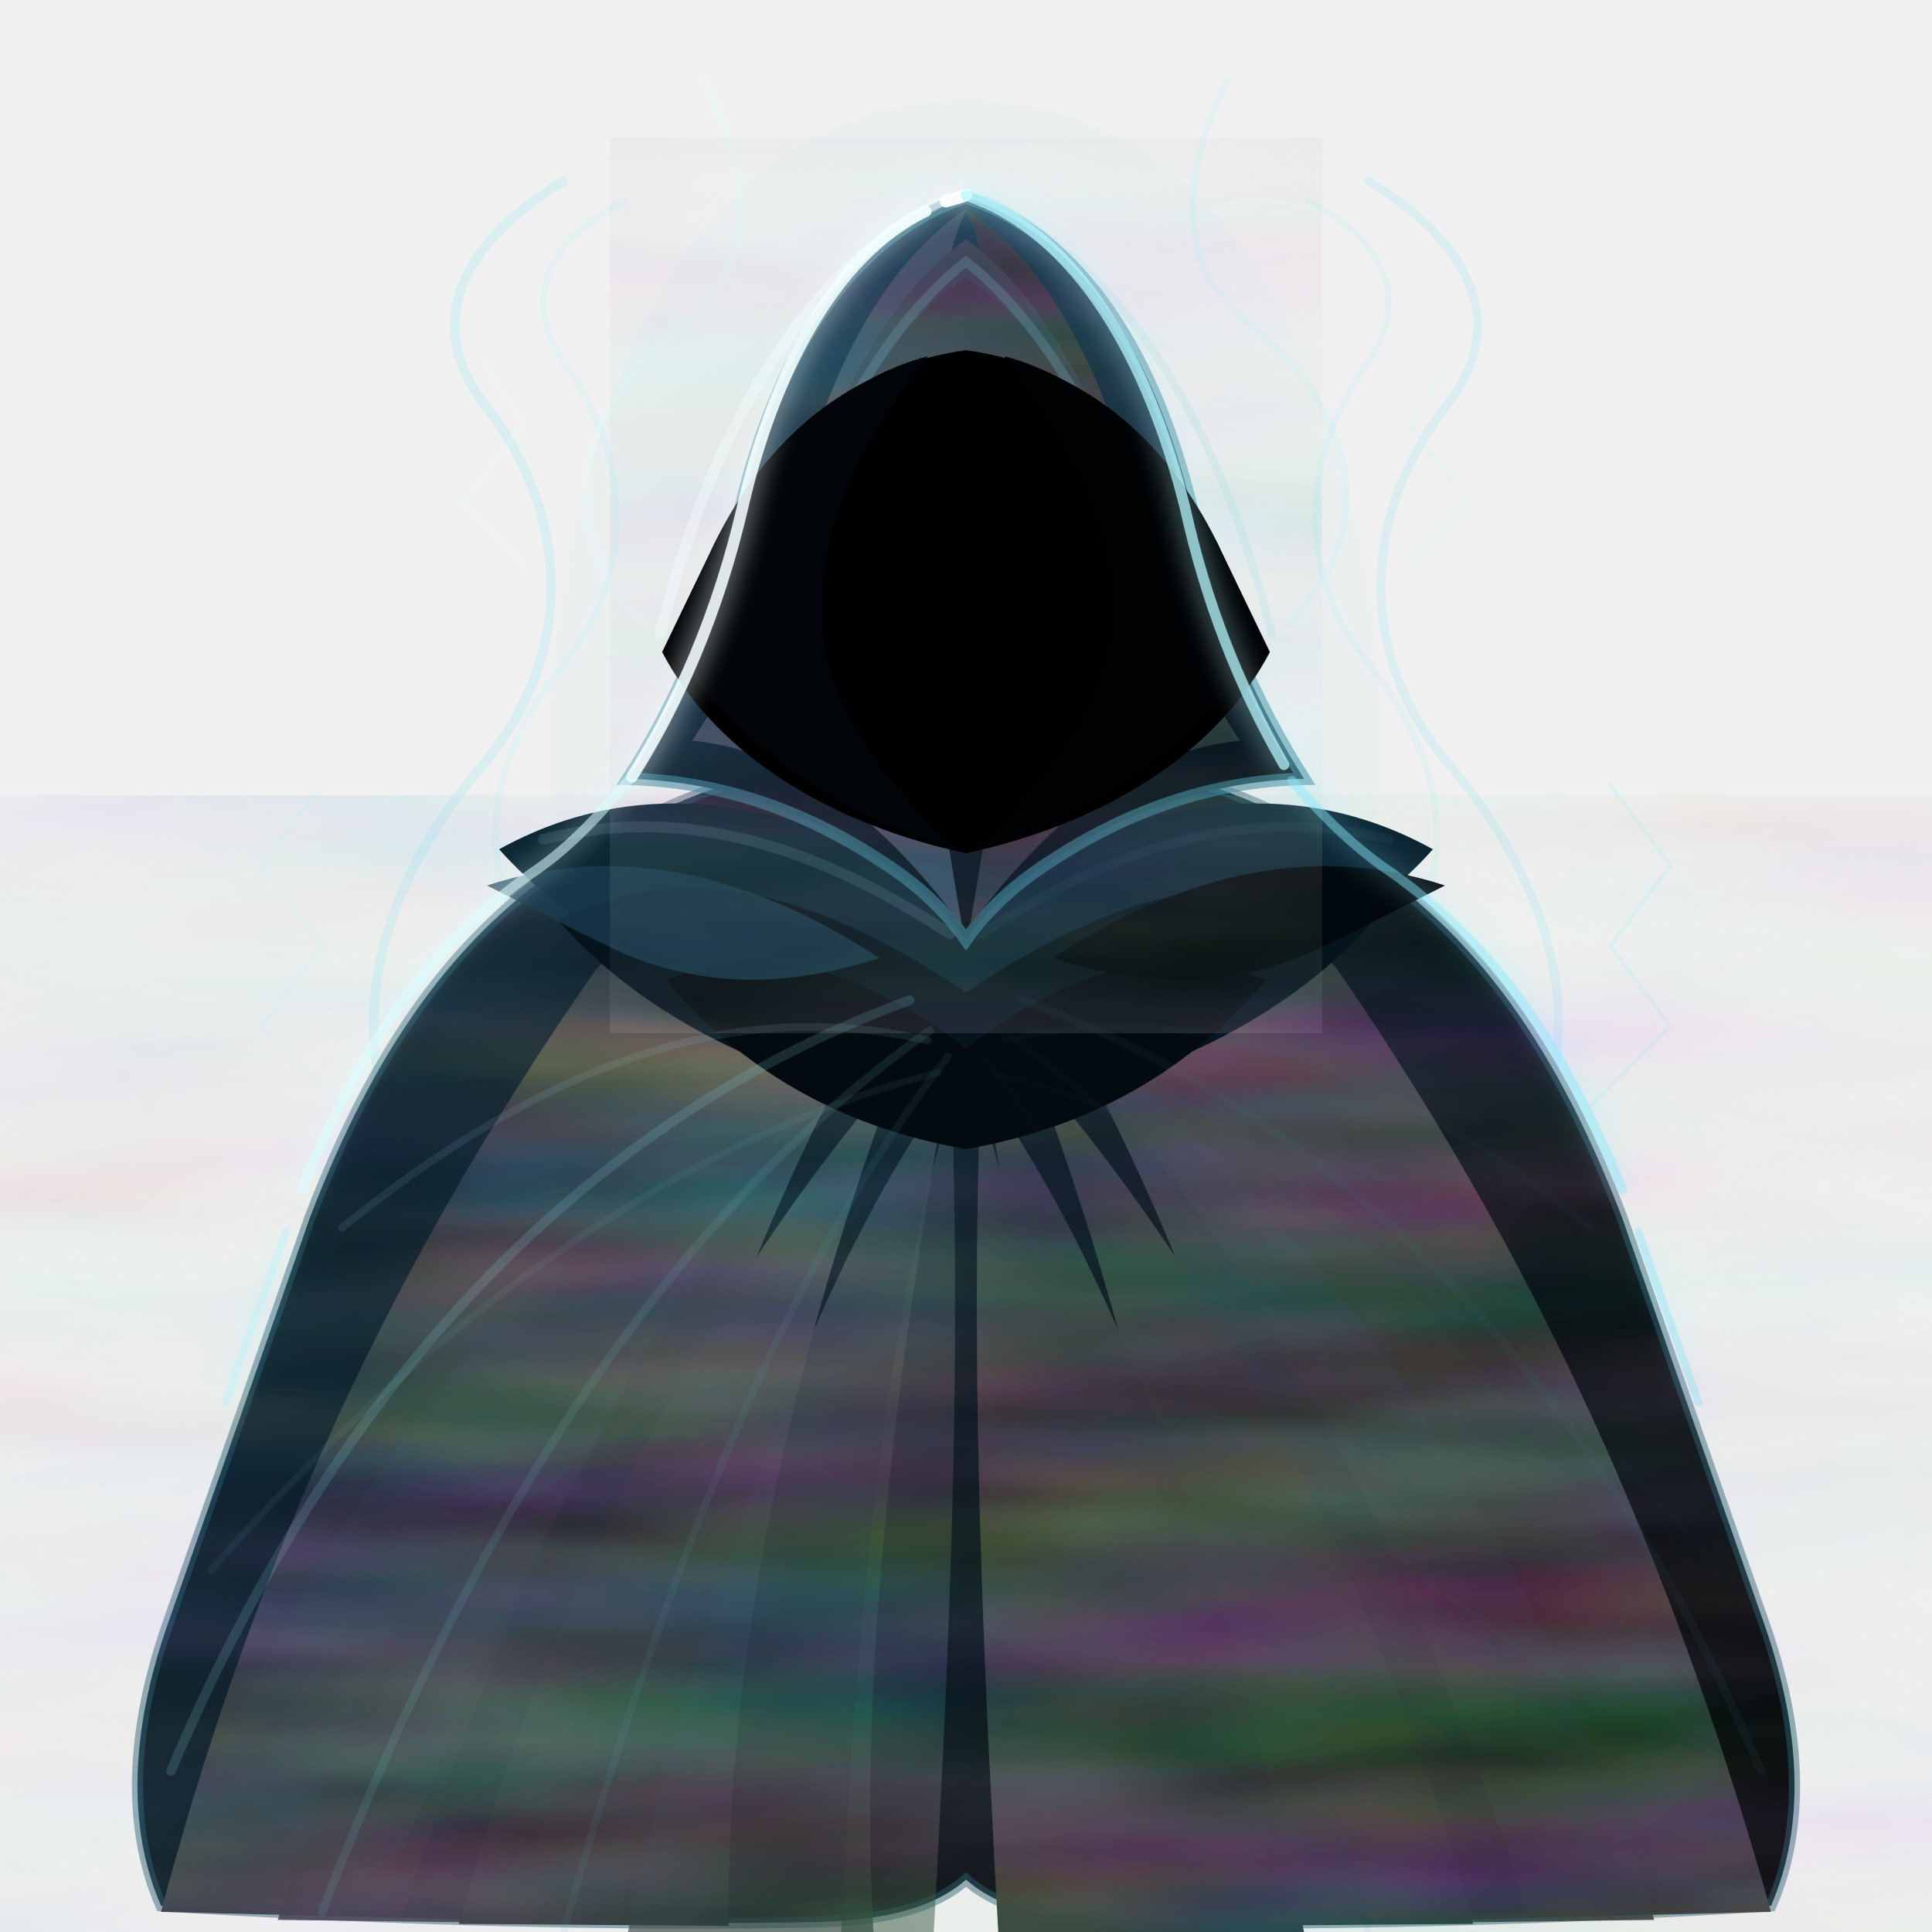
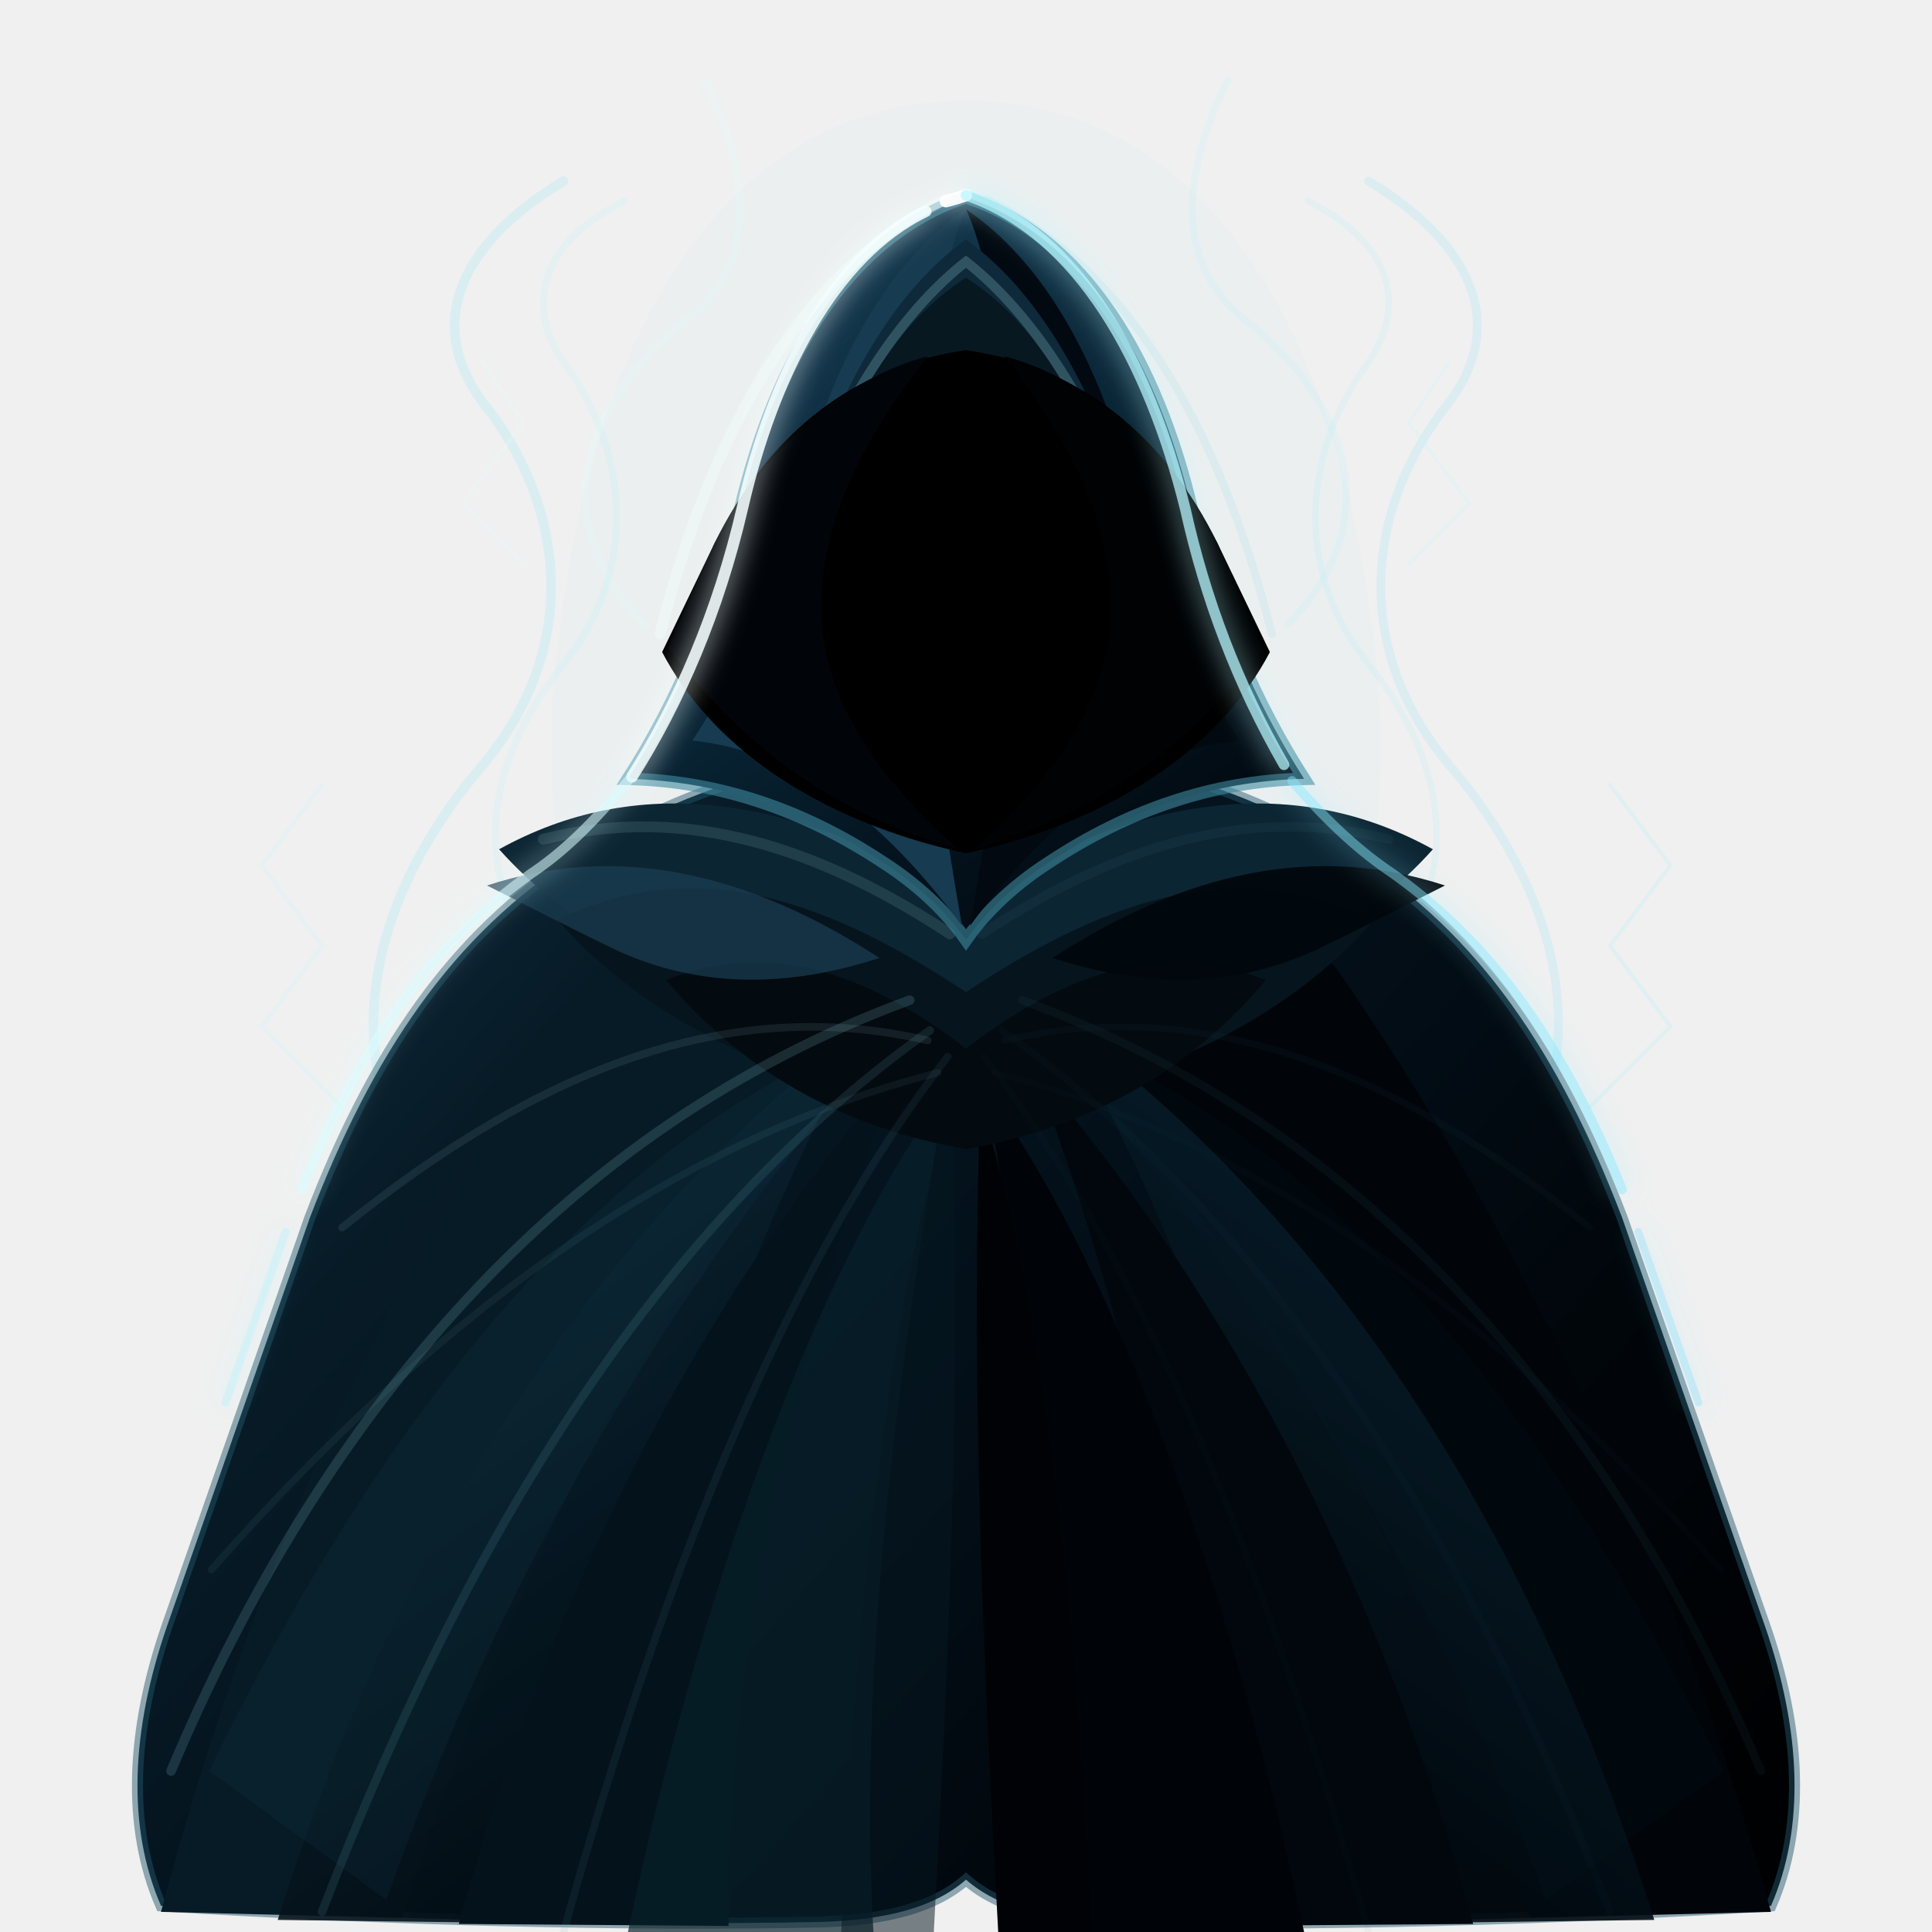
<svg xmlns="http://www.w3.org/2000/svg" viewBox="0 0 96 96" role="img" aria-labelledby="t d" data-brand-vector-source="canonical-reference-v2-reset-v9-7">
  <defs>
    <linearGradient id="cloak" x1="15" y1="39" x2="80" y2="96" gradientUnits="userSpaceOnUse">
      <stop stop-color="#102c3d" />
      <stop offset=".2" stop-color="#071b27" />
      <stop offset=".48" stop-color="#03101a" />
      <stop offset=".76" stop-color="#01060b" />
      <stop offset="1" stop-color="#000103" />
    </linearGradient>
    <linearGradient id="hood" x1="34" y1="9" x2="62" y2="48" gradientUnits="userSpaceOnUse">
      <stop stop-color="#204b61" />
      <stop offset=".22" stop-color="#123449" />
      <stop offset=".48" stop-color="#082333" />
      <stop offset=".75" stop-color="#03101a" />
      <stop offset="1" stop-color="#000307" />
    </linearGradient>
    <linearGradient id="foldLeft" x1="9" y1="47" x2="46" y2="96" gradientUnits="userSpaceOnUse">
      <stop stop-color="#173b4e" />
      <stop offset=".32" stop-color="#0a2432" />
      <stop offset=".68" stop-color="#04121b" />
      <stop offset="1" stop-color="#010409" />
    </linearGradient>
    <linearGradient id="foldRight" x1="87" y1="47" x2="50" y2="96" gradientUnits="userSpaceOnUse">
      <stop stop-color="#0f2b3a" />
      <stop offset=".32" stop-color="#071c28" />
      <stop offset=".7" stop-color="#020c13" />
      <stop offset="1" stop-color="#000205" />
    </linearGradient>
+     <radialGradient id="aura" cx="50%" cy="34%" r="54%">
+       <stop offset=".08" stop-color="#ecffff" stop-opacity=".46" />
+       <stop offset=".3" stop-color="#7deeff" stop-opacity=".33" />
+       <stop offset=".58" stop-color="#25cafa" stop-opacity=".18" />
+       <stop offset="1" stop-color="#006da9" stop-opacity="0" />
+     </radialGradient>
+     <filter id="mist" x="-80%" y="-80%" width="260%" height="260%">
+       <feGaussianBlur stdDeviation="4.2" />
+     </filter>
+     <filter id="soft" x="-80%" y="-80%" width="260%" height="260%">
+       <feGaussianBlur stdDeviation="1.25" />
+     </filter>
    <filter id="glow" x="-140%" y="-140%" width="380%" height="380%">
      <feGaussianBlur stdDeviation=".65" result="b" />
      <feMerge>
        <feMergeNode in="b" />
        <feMergeNode in="SourceGraphic" />
      </feMerge>
-     </filter>
-     <filter id="cloth" x="-15%" y="-10%" width="130%" height="125%">
-       <feTurbulence type="fractalNoise" baseFrequency=".035 .18" numOctaves="3" seed="23" result="noise" />
-       <feColorMatrix in="noise" values="1 0 0 0 0  0 1 0 0 .06  0 0 1 0 .10  0 0 0 .22 0" result="tint" />
-       <feBlend in="SourceGraphic" in2="tint" mode="screen" />
    </filter>
  </defs>
  <g data-brand-atmosphere="" aria-hidden="true">
    <path d="M48 5C37 5 30 15 28 30C26 42 29 52 36 59C39 62 43 64 48 65C53 64 57 62 60 59C67 52 70 42 68 30C66 15 59 5 48 5Z" fill="#39d4ff" fill-opacity=".025" />
    <path d="M23 61C16 54 18 45 24 38C29 32 28 25 24 20C21 16 23 12 28 9" fill="none" stroke="#69e5ff" stroke-opacity=".16" stroke-width=".48" stroke-linecap="round" />
    <path d="M73 61C80 54 78 45 72 38C67 32 68 25 72 20C75 16 73 12 68 9" fill="none" stroke="#55ddff" stroke-opacity=".13" stroke-width=".44" stroke-linecap="round" />
    <path d="M28 49C23 44 24 38 28 33C32 28 31 22 28 18C26 15 27 12 31 10" fill="none" stroke="#8cefff" stroke-opacity=".12" stroke-width=".34" stroke-linecap="round" />
    <path d="M68 49C73 44 72 38 68 33C64 28 65 22 68 18C70 15 69 12 65 10" fill="none" stroke="#72e8ff" stroke-opacity=".1" stroke-width=".32" stroke-linecap="round" />
    <path d="M32 31C27 26 29 20 34 16C38 13 37 8 35 4" fill="none" stroke="#d7fdff" stroke-opacity=".19" stroke-width=".38" stroke-linecap="round" />
    <path d="M64 31C69 26 67 20 62 16C58 13 59 8 61 4" fill="none" stroke="#a8f5ff" stroke-opacity=".15" stroke-width=".35" stroke-linecap="round" />
    <path d="M17 55L13 51L16 47L13 43L16 39" fill="none" stroke="#b8f8ff" stroke-opacity=".18" stroke-width=".2" stroke-linecap="round" />
    <path d="M79 55L83 51L80 47L83 43L80 39" fill="none" stroke="#8befff" stroke-opacity=".15" stroke-width=".19" stroke-linecap="round" />
  </g>
  <g data-brand-energy="" aria-hidden="true" fill="none" stroke-linecap="round">
    <path d="M26 28L23 25L26 21L24 18" stroke="#e5ffff" stroke-opacity=".2" stroke-width=".19" />
    <path d="M70 28L73 25L70 21L72 18" stroke="#b2f7ff" stroke-opacity=".16" stroke-width=".18" />
  </g>
  <g data-brand-figure="">
    <path data-brand-cloak="" d="M48 37.2C40.6 37.1 34.2 39 28.7 42.5C22.5 46.4 18.5 52.4 15.4 60.5L8.3 80.8C6.5 86 6.3 90.8 8 94.7C19.3 95.4 31 95.7 40.8 95.5C44 95.4 46.4 94.8 48 93.4C49.6 94.8 52 95.4 55.2 95.5C65 95.7 76.7 95.4 88 94.7C89.7 90.8 89.5 86 87.7 80.8L80.6 60.5C77.5 52.4 73.5 46.4 67.3 42.5C61.8 39 55.4 37.1 48 37.2Z" fill="url(#cloak)" stroke="#23566b" stroke-opacity=".48" stroke-width=".55" />
-     <g data-brand-folds="" filter="url(#cloth)">
+     <g data-brand-folds="">
      <path d="M8 95C12 80 18.2 64.5 29.6 48.2C34.4 43 40 43.7 46.3 49.2C35.4 58.8 26.5 74.5 20 95.3Z" fill="#071b26" />
      <path d="M13.8 95.4C19.5 77.4 28.7 61.6 43.2 50.8C35.8 64.1 30.8 79.9 29.4 95.6Z" fill="url(#foldLeft)" opacity=".88" />
      <path d="M22.8 95.6C27.2 79.4 34.7 64.7 44.6 53.2C39.1 68 36.1 82.6 36.2 95.7Z" fill="#04121b" />
      <path d="M31.2 96C35.2 77.2 41.2 62.1 47 54.2C44.3 69.6 42.7 83.8 43.4 96Z" fill="#08202b" fill-opacity=".69" />
      <path d="M88 95C83.7 79.7 77.5 64.2 66.4 48.1C61.7 43.3 56.1 43.8 49.7 49.2C60.8 59 69.4 74.8 76 95.3Z" fill="#01050a" />
      <path d="M82.2 95.4C76.5 77.4 67.3 61.6 52.8 50.8C60.2 64.1 65.2 79.9 66.6 95.6Z" fill="url(#foldRight)" opacity=".9" />
      <path d="M73.2 95.6C68.8 79.4 61.3 64.7 51.4 53.2C56.9 68 59.9 82.6 59.8 95.7Z" fill="#01070d" />
      <path d="M64.8 96C60.8 77.2 54.8 62.1 49 54.2C51.7 69.6 53.3 83.8 52.6 96Z" fill="#000307" />
      <path d="M41.8 96C42.6 77.2 44.7 62.8 47.3 54.8C47.8 70.3 47 84.6 46.4 96Z" fill="#061821" fill-opacity=".52" />
      <path d="M54.2 96C53.4 77.2 51.3 62.8 48.7 54.8C48.2 70.3 49 84.6 49.6 96Z" fill="#000205" />
      <path d="M10.4 88C20.3 67.6 31.8 55.4 44.7 50.9C34.8 61.8 25.4 76.8 19.2 94.4Z" fill="#1a465a" fill-opacity=".15" />
      <path d="M85.6 88C75.8 67.6 64.1 55.5 51.3 50.9C61.2 61.9 70.6 76.8 76.8 94.4Z" fill="#0d2c3a" fill-opacity=".075" />
    </g>
    <g data-brand-collar="">
      <path d="M24.8 42.2C31.5 38.5 39.1 39.3 48 44.7C56.9 39.3 64.5 38.5 71.2 42.2C67.8 46 63.1 48.5 57.5 49.7C53.2 50.6 50.1 52 48 54C45.9 52 42.8 50.6 38.5 49.7C32.9 48.5 28.2 46 24.8 42.2Z" fill="#0c2533" />
      <path d="M27.7 45.7C34 42.7 40.2 44.1 48 49.3C55.8 44.1 62 42.7 68.3 45.7C63.9 50.7 57.2 54 48 55.5C38.8 54 32.1 50.7 27.7 45.7Z" fill="#06141d" />
      <path d="M33.1 48.7C38.1 46.7 42.9 48.2 48 52.1C53.1 48.2 57.9 46.7 62.9 48.7C59.2 53.1 54.3 56 48 57.1C41.7 56 36.8 53.1 33.1 48.7Z" fill="#030a10" />
      <path d="M24.2 44C30.6 41.9 37.1 43.3 43.7 47.6C39.1 49.1 34.7 49.1 30.6 47.2C28.1 46 26 44.9 24.2 44Z" fill="#1b4053" fill-opacity=".7" />
      <path d="M71.8 44C65.4 41.9 58.9 43.3 52.3 47.6C56.9 49.1 61.3 49.1 65.4 47.2C67.9 46 70 44.9 71.8 44Z" fill="#02080d" fill-opacity=".95" />
      <path d="M27 41.7C34.2 39.9 40.8 42.2 47.2 46.4" fill="none" stroke="#b0ebf3" stroke-opacity=".12" stroke-width=".54" stroke-linecap="round" />
      <path d="M69 41.7C61.8 39.9 55.2 42.2 48.8 46.4" fill="none" stroke="#4d8d9d" stroke-opacity=".08" stroke-width=".47" stroke-linecap="round" />
    </g>
    <path data-brand-hood="" d="M48 9.8C42 11.8 38.5 18.1 36.8 25.2C35.6 30.5 33.5 35.1 31.2 38.7C35.8 38.8 40 40.3 43.8 42.8C46 44.2 47.3 45.7 48 46.7C48.7 45.7 50 44.2 52.2 42.8C56 40.3 60.2 38.8 64.8 38.7C62.5 35.1 60.4 30.5 59.2 25.2C57.5 18.1 54 11.8 48 9.8Z" fill="url(#hood)" stroke="#3e899e" stroke-opacity=".6" stroke-width=".62" />
-     <g data-brand-hood-layers="" filter="url(#cloth)">
+     <g data-brand-hood-layers="">
      <path d="M48 10.4C44 13.1 41.3 18.2 39.7 24.4C38.5 29 36.5 33.7 34.4 36.8C39.2 37.3 43.5 40.2 47.8 46C46 35.7 45.2 27.5 46 19.8C46.4 15.6 47.2 12.1 48 10.4Z" fill="#173b50" />
      <path d="M48 10.4C52 13.1 54.7 18.2 56.3 24.4C57.5 29 59.5 33.7 61.6 36.8C56.8 37.3 52.5 40.2 48.2 46C50 35.7 50.8 27.5 50 19.8C49.6 15.6 48.8 12.1 48 10.4Z" fill="#020911" />
      <path d="M48 11.9C44.8 14.2 42.3 18.2 40.5 23.3C42.8 21.1 45.3 19.5 48 18.5C50.7 19.5 53.2 21.1 55.5 23.3C53.7 18.2 51.2 14.2 48 11.9Z" fill="#0e2939" />
      <path d="M48 13.8C45.5 15.4 43.7 17.8 42.3 20.7C44.2 19.5 46 18.8 48 18.4C50 18.8 51.8 19.5 53.7 20.7C52.3 17.8 50.5 15.4 48 13.8Z" fill="#071821" />
      <path d="M40.2 24.4C42.5 18.9 45.2 15.2 48 13C50.8 15.2 53.5 18.9 55.8 24.4" fill="none" stroke="#a9eaf3" stroke-opacity=".22" stroke-width=".48" stroke-linecap="round" />
    </g>
    <path data-brand-face-void="" d="M48 17.4C42.3 18.2 38.1 21.7 35.5 27L32.9 32.4C35.2 36.8 40.2 40.7 48 42.4C55.8 40.7 60.8 36.8 63.1 32.4L60.5 27C57.9 21.7 53.7 18.2 48 17.4Z" fill="#000" />
    <g data-brand-face-depth="">
      <path d="M35.5 27C38 22.3 41.9 18.8 46.1 17.7C42.7 22 40.8 26.1 40.8 30.2C40.8 34.4 43.3 38.4 47.6 42.2C41.7 40.5 37.2 37.4 33.2 32.2Z" fill="#010509" />
      <path d="M60.5 27C58 22.3 54.1 18.8 49.9 17.7C53.3 22 55.2 26.1 55.2 30.2C55.2 34.4 52.7 38.4 48.4 42.2C54.3 40.5 58.8 37.4 62.8 32.2Z" fill="#000204" />
    </g>
    <g data-brand-texture="" fill="none" stroke-linecap="round">
      <path d="M8.5 88C16 70.2 28 56 45.2 49.7" stroke="#93dce8" stroke-opacity=".16" stroke-width=".48" />
      <path d="M16 95C23.4 75.8 33 60.6 46.2 51.2" stroke="#76c8d7" stroke-opacity=".12" stroke-width=".42" />
      <path d="M28 96C33.2 77.4 39.4 62.4 47.1 52.5" stroke="#5ca7b7" stroke-opacity=".095" stroke-width=".37" />
      <path d="M87.5 88C80 70.2 68 56 50.8 49.7" stroke="#3b8192" stroke-opacity=".07" stroke-width=".42" />
      <path d="M80 95C72.6 75.8 63 60.6 49.8 51.2" stroke="#245e70" stroke-opacity=".05" stroke-width=".36" />
      <path d="M68 96C62.8 77.4 56.6 62.4 48.9 52.5" stroke="#194b5b" stroke-opacity=".04" stroke-width=".32" />
      <path d="M32.8 31.5C35.4 21.2 40 13.3 47 9.9" stroke="#f4ffff" stroke-opacity=".35" stroke-width=".55" />
      <path d="M63.2 31.5C60.6 21.2 56 13.3 49 9.9" stroke="#73d3e2" stroke-opacity=".13" stroke-width=".4" />
    </g>
    <g data-brand-rim-light="" fill="none" stroke-linejoin="round" stroke-linecap="round" filter="url(#glow)">
      <path d="M31.4 38.6C33.7 35 35.7 30.4 36.9 25.2C38.4 18.7 41.4 12.7 46 10.5" stroke="#f6ffff" stroke-opacity=".86" stroke-width=".57" />
      <path d="M47 10C47.4 9.9 47.7 9.8 48 9.7" stroke="#fff" stroke-opacity=".94" stroke-width=".61" />
      <path d="M48 9.7C53.6 11.6 57.1 18 58.9 25.3C59.9 29.8 61.5 34 63.8 38" stroke="#b7f7ff" stroke-opacity=".72" stroke-width=".53" />
      <path d="M31.2 38.8C29.4 41 27.9 42.4 26.4 43.4C21.2 47.1 17.8 52.2 15 59.1" stroke="#d9fdff" stroke-opacity=".55" stroke-width=".49" />
      <path d="M14.2 61.2L11.2 69.7" stroke="#a9f2ff" stroke-opacity=".32" stroke-width=".4" />
      <path d="M64.2 38.8C66.1 41 67.7 42.4 69.2 43.4C74.4 47.1 77.8 52.2 80.6 59.1" stroke="#8beaff" stroke-opacity=".45" stroke-width=".47" />
      <path d="M81.4 61.2L84.4 69.7" stroke="#61ddff" stroke-opacity=".26" stroke-width=".38" />
    </g>
    <g data-brand-seams="" fill="none" stroke-linecap="round">
      <path d="M17 61C26.8 53.1 36.2 49.4 46.1 51.7" stroke="#b5edf4" stroke-opacity=".095" stroke-width=".38" />
      <path d="M79 61C69.2 53.1 59.8 49.4 49.9 51.7" stroke="#3e8293" stroke-opacity=".045" stroke-width=".33" />
      <path d="M10.5 78C22.2 64.7 34.1 56.5 46.6 53.3" stroke="#8bd2df" stroke-opacity=".07" stroke-width=".35" />
      <path d="M85.5 78C73.8 64.7 61.9 56.5 49.4 53.3" stroke="#2c6474" stroke-opacity=".035" stroke-width=".3" />
    </g>
  </g>
</svg>
